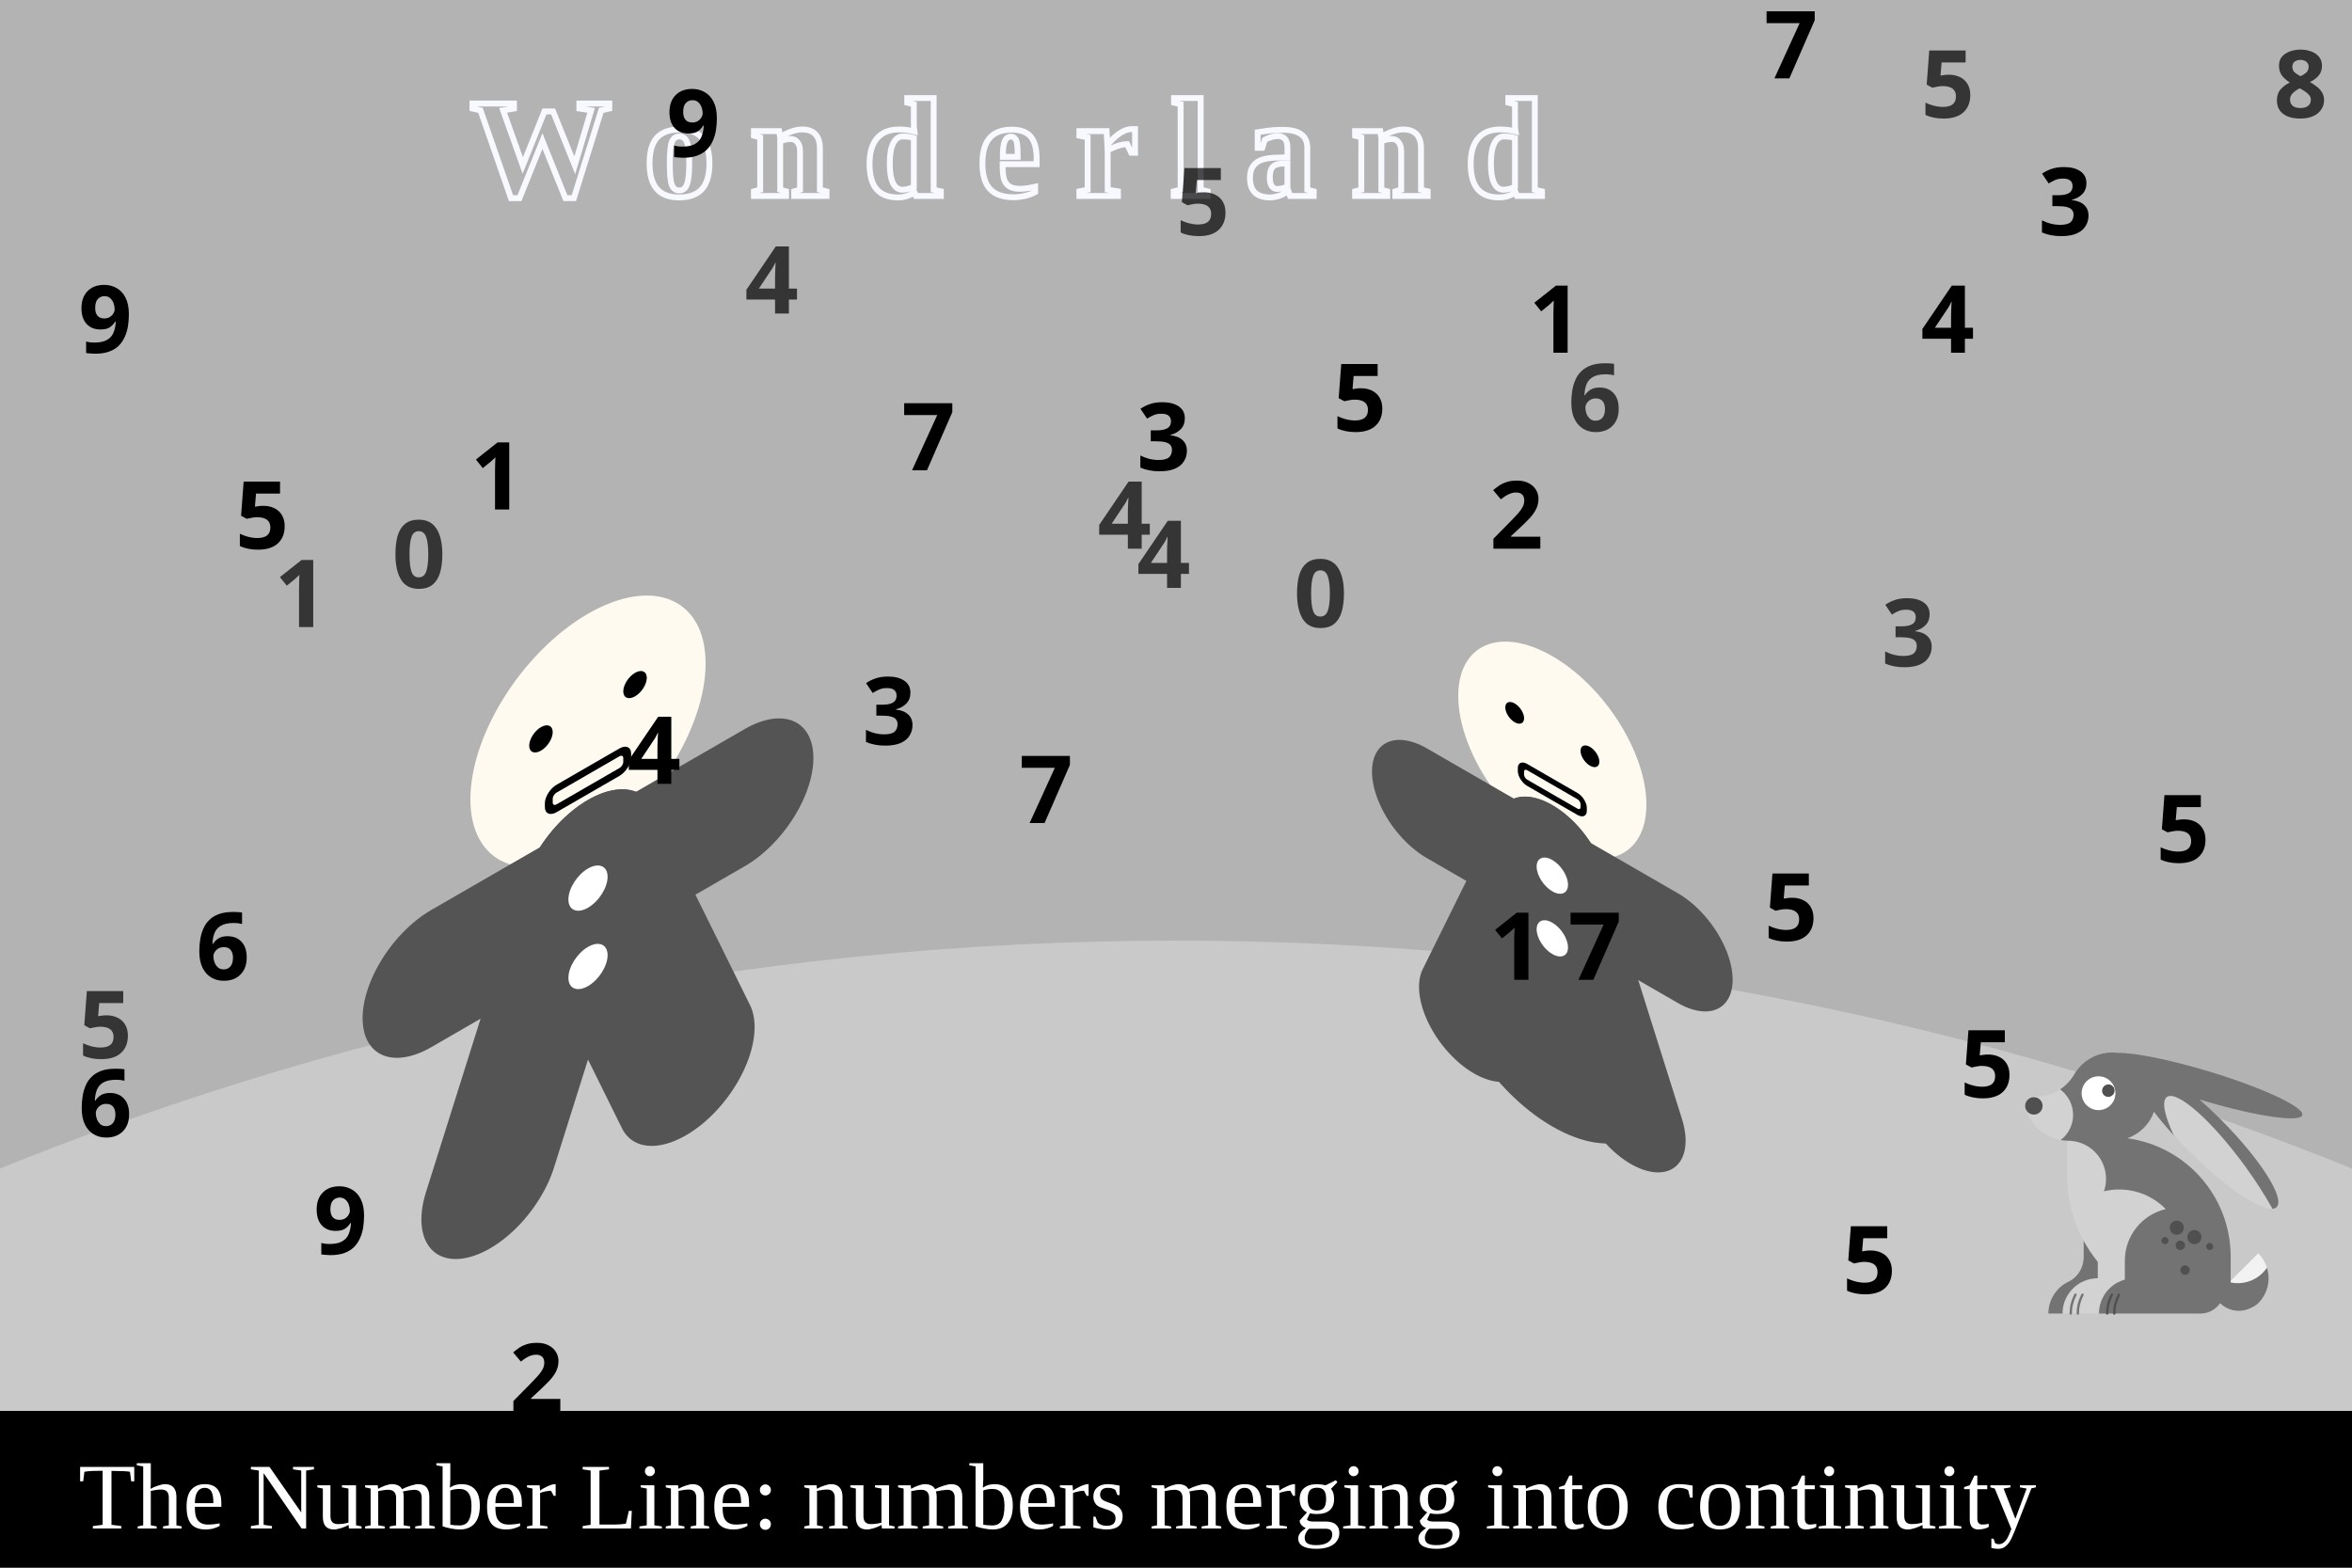
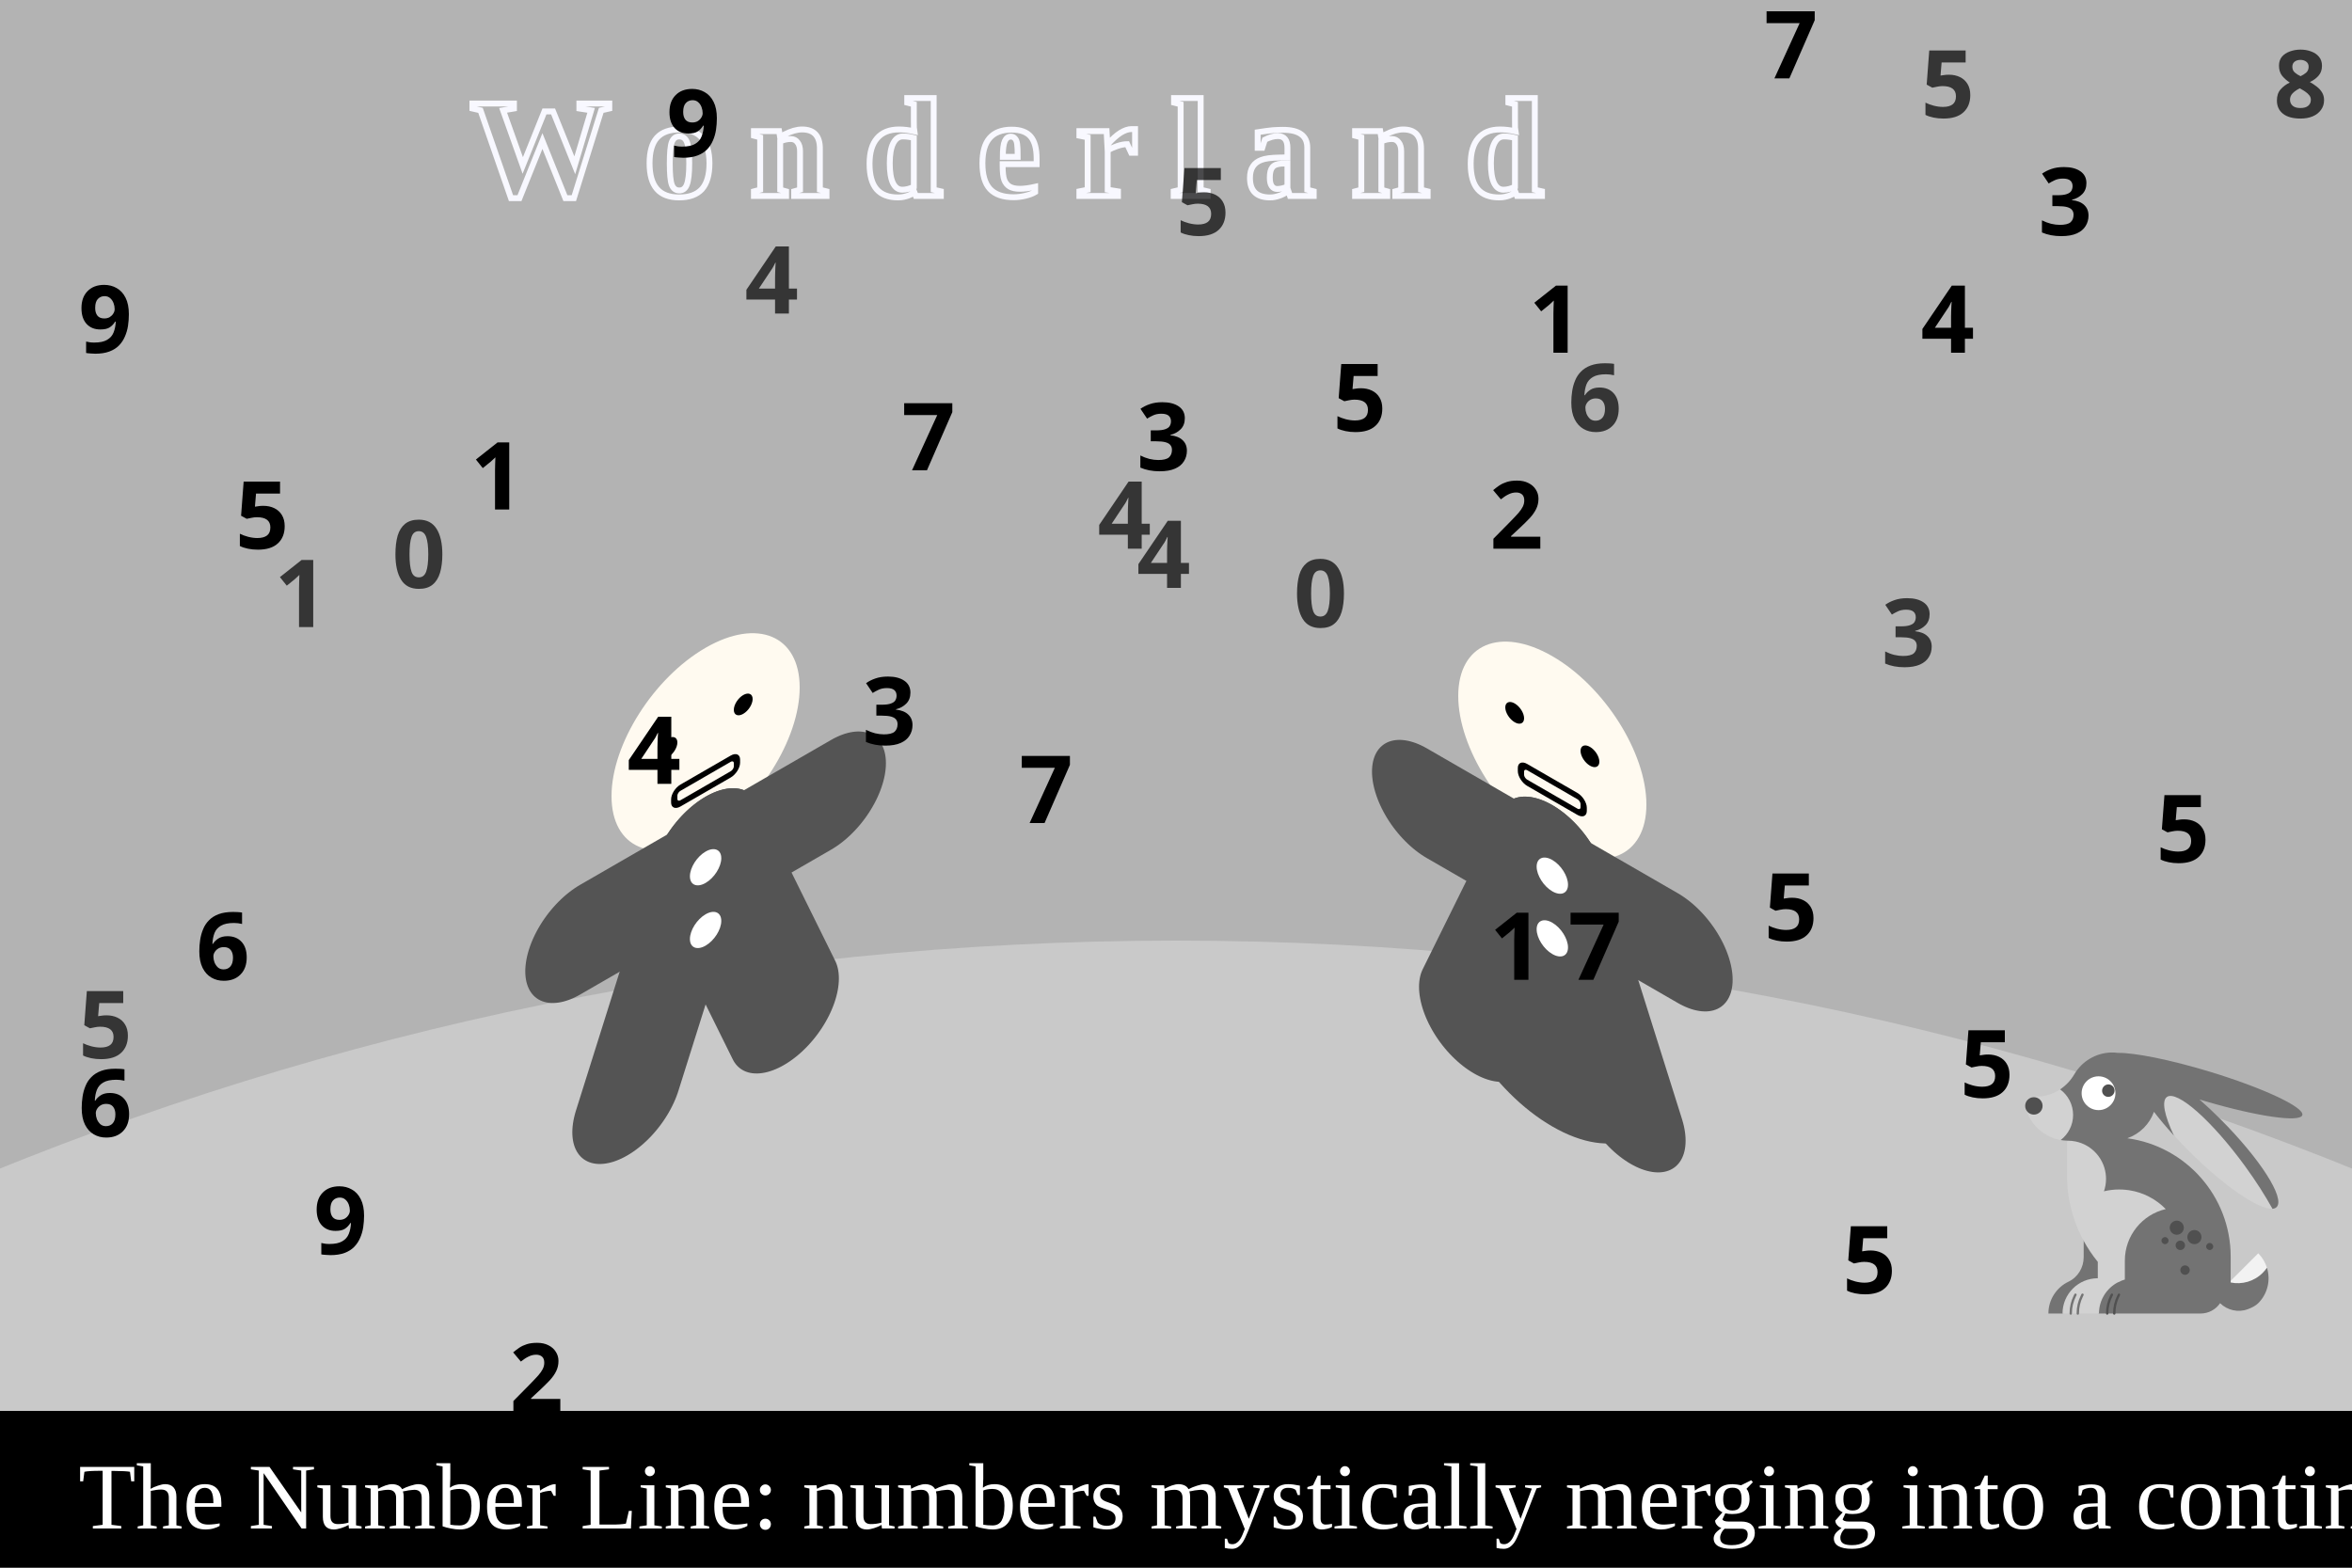
<svg xmlns="http://www.w3.org/2000/svg" width="300" height="200" viewBox="-150 -100 300 200" xml:space="preserve" overflow="hidden">
  <style>
        #n0, #n1, #n2, #n3, #n4, #n5, #n6, #n7, #n8, #n9 {
        font-family: sans-serif;
        font-size: 12px;
        font-weight: bold;
        fill: black;
        }

        #wonder {
        font-family: sans-serif
        font-size: 20px;
        font-weight: bold;
        fill: transparent;
        stroke: ghostwhite;
        stroke-width: 0.5;
        }

        .numbr {
        animation-name: pouring;
        animation-duration: inherit;
        animation-iteration-count: infinite;
        animation-timing-function: linear;
        }

        .numbr.transp {
        opacity: 0.7;
        }

        .numbr.slow {
        animation-duration: 5s;
        }

        .numbr.fast {
        animation-duration: 3s;
        }

        .scroll {
        animation-name: scrolling;
        animation-duration: 5s;
        animation-iteration-count: infinite;
        animation-timing-function: linear;
        animation-direction: reverse;
        }

        @keyframes pouring {
            from {
                transform: translateY(-150px);
            }
            to {
                transform: translateY(200px);
            }
        }

        @keyframes scrolling {
            from {
-                 transform: translate(-350px, 0);
+                 transform: translate(-350px, 0px);
            }
            to {
-                 transform: translate(300px, 0);
+                 transform: translate(300px, 0px);
            }
        }        
    </style>
  <defs>
    <g id="mannikin">
      <circle class="head" cx="0" cy="-50" r="30" fill="floralwhite" />
      <circle class="eye" cx="-12" cy="-55" r="3" fill="black" />
      <circle class="eye" cx="12" cy="-55" r="3" fill="black" />
      <rect class="mouth" x="-10" y="-40" width="20" height="5" rx="2" fill="none" stroke="black" stroke-width="2px" />
      <line class="limb" x1="-40" y1="-10" x2="40" y2="-10" stroke="#545454" stroke-width="35px" stroke-linecap="round" />
      <line class="limb" x1="-25" y1="50" x2="0" y2="-15" stroke="#545454" stroke-width="35px" stroke-linecap="round" />
      <line class="limb" x1="25" y1="50" x2="0" y2="-15" stroke="#545454" stroke-width="35px" stroke-linecap="round" />
      <circle class="button" cx="0" cy="-10" r="5" fill="white" />
      <circle class="button" cx="0" cy="10" r="5" fill="white" />
    </g>
    <g id="wimmin">
      <circle class="head" cx="0" cy="-50" r="30" fill="floralwhite" />
      <circle class="eye" cx="-12" cy="-55" r="3" fill="black" />
      <circle class="eye" cx="12" cy="-55" r="3" fill="black" />
      <rect class="mouth" x="-10" y="-40" width="20" height="5" rx="2" fill="none" stroke="black" stroke-width="2px" />
      <line class="limb" x1="-40" y1="-10" x2="40" y2="-10" stroke="#545454" stroke-width="35px" stroke-linecap="round" />
      <line class="limb" x1="-25" y1="50" x2="0" y2="-15" stroke="#545454" stroke-width="35px" stroke-linecap="round" />
      <line class="limb" x1="25" y1="50" x2="0" y2="-15" stroke="#545454" stroke-width="35px" stroke-linecap="round" />
      <circle cx="0" cy="35" r="35" fill="#545454" />
      <circle class="button" cx="0" cy="-10" r="5" fill="white" />
      <circle class="button" cx="0" cy="10" r="5" fill="white" />
    </g>
    <g id="rabbit" transform="translate(-400 -120)">
      <path d="M723.041 444.1C725.841 440.6 726.941 436.4 727.681 431.532 726.282 427.053 723.816 422.835 720.267 419.287L695.699 443.855C701.241 453.8 716.249 452.59 723.041 444.1Z" fill="#F2F2F2" />
      <path d="M551.801 279.86C545.906 283.773 538.96 286 531.62 286L529.975 286C529.676 286 529.383 286.018 529.095 286.052 527.016 286.3 524.397 289.597 523.674 292.367 523.074 294.667 523.441 298.634 523.661 299.215 528.304 311.447 539.092 320.658 552.295 322.946 561.574 321.8 568.774 309.97 568.774 301.267 568.775 292.34 562.108 279.666 551.801 279.86Z" fill="#D2D2D2" />
      <path d="M536.902 293.906C536.902 297.996 533.586 301.312 529.496 301.312 525.406 301.312 522.09 297.996 522.09 293.906 522.09 289.816 525.406 286.5 529.496 286.5 533.586 286.5 536.902 289.816 536.902 293.906Z" fill="#505050" />
      <path d="M678.372 264.625C644.953 254.516 615.299 248.669 600.886 248.808 599.197 248.592 597.476 248.48 595.726 248.503 582.128 248.682 570.276 256.097 563.843 267.072 560.79 272.282 556.651 276.641 551.801 279.86 558.492 284.756 562.841 292.662 562.841 301.589 562.841 310.285 558.713 318.013 552.313 322.932 552.315 322.94 552.315 322.941 552.317 322.95 554.062 323.251 555.85 323.425 557.669 323.476L557.669 323.517C561.441 329 573.041 348.6 573.041 355 573.041 358.692 571.841 366.361 571.841 366.361L571.841 422.544C571.841 431.366 566.948 439.604 558.98 443.39 548.847 448.205 541.841 458.535 541.841 470.501L553.85 470.501C553.85 470.501 558.141 468.401 569.441 468.401 580.741 468.401 584.841 470.501 584.841 470.501L671.201 470.501C677.859 470.501 684.086 467.212 687.841 461.714 694.115 467.839 703.385 469.878 711.579 466.756 714.962 465.466 718.176 463.805 720.267 461.714 728.429 453.552 730.898 441.859 727.687 431.553 727.679 431.552 727.677 431.552 727.669 431.55 726.622 433.092 725.421 434.56 724.054 435.927 716.662 443.319 706.372 446.045 696.841 444.108L696.841 425.5 696.841 422.153C696.841 370.684 658.589 328.157 608.964 321.433 619.496 317.754 627.852 309.446 631.598 298.947 636.415 305.219 641.974 311.864 648.154 318.671 663.6 325.8 687.661 336.086 698.2 349.2 721.933 378.733 731.991 381.46 732.342 381.429 733.834 381.297 735.03 380.833 735.882 379.981 743.35 372.512 721.944 338.997 688.068 305.123 682.077 299.132 676.101 293.541 670.275 288.421 670.55 288.505 673.76 289.474 675.081 289.864 719.177 302.874 755.809 308.212 757.76 301.765 759.769 295.123 724.226 278.496 678.372 264.625Z" fill="#737373" />
      <path d="M601.203 443.809C601.24 443.839 601.279 443.867 601.317 443.896 602.981 442.941 604.807 442.149 606.842 441.587L606.842 425.5C606.842 404.16 621.697 386.29 641.63 381.664 633.479 373.313 622.707 367.533 610.642 365.658 610.639 365.658 610.637 365.657 610.634 365.657 609.851 365.535 606.358 365.017 601.901 365.006 597.487 364.995 593.195 365.552 589.083 366.545 590.217 363.237 590.842 359.693 590.842 356.001 590.842 355.44 590.828 354.882 590.8 354.329 590.042 339.373 579.173 327.084 564.892 324.162 562.776 323.729 560.586 323.502 558.342 323.502 558.335 323.502 558.329 323.502 558.322 323.502 558.104 323.503 557.889 323.514 557.672 323.518L557.672 352.986C557.672 363.276 559.012 373.256 561.517 382.756 561.992 384.576 562.512 386.371 563.077 388.156 567.555 402.319 574.672 415.308 583.842 426.556L583.842 440.5C567.273 440.5 553.842 453.931 553.842 470.5 553.842 470.5 584.522 470.5 584.843 470.5 584.852 458.86 591.505 448.772 601.203 443.809Z" fill="#D2D2D2" />
      <path d="M560.841 471.5C560.289 471.5 559.841 471.052 559.841 470.5L559.841 470.244C559.841 465.023 561.075 459.796 563.409 455.127L563.946 454.053C564.193 453.559 564.794 453.358 565.288 453.606 565.782 453.853 565.982 454.454 565.735 454.948L565.198 456.022C563.002 460.415 561.841 465.333 561.841 470.245L561.841 470.501C561.841 471.052 561.394 471.5 560.841 471.5Z" fill="#737373" />
      <path d="M566.841 471.5C566.289 471.5 565.841 471.052 565.841 470.5L565.841 470.244C565.841 465.023 567.075 459.796 569.409 455.127L569.946 454.053C570.193 453.559 570.795 453.358 571.288 453.606 571.782 453.853 571.982 454.454 571.735 454.948L571.198 456.022C569.002 460.415 567.841 465.333 567.841 470.245L567.841 470.501C567.841 471.052 567.394 471.5 566.841 471.5Z" fill="#737373" />
      <path d="M591.841 471.5C591.289 471.5 590.841 471.052 590.841 470.5L590.841 470.244C590.841 465.023 592.075 459.796 594.409 455.127L594.946 454.053C595.193 453.559 595.795 453.358 596.288 453.606 596.782 453.853 596.982 454.454 596.735 454.948L596.198 456.022C594.002 460.415 592.841 465.333 592.841 470.245L592.841 470.501C592.841 471.052 592.394 471.5 591.841 471.5Z" fill="#505050" />
      <path d="M597.841 471.5C597.289 471.5 596.841 471.052 596.841 470.5L596.841 470.244C596.841 465.023 598.075 459.796 600.409 455.127L600.946 454.053C601.193 453.559 601.794 453.358 602.288 453.606 602.782 453.853 602.982 454.454 602.735 454.948L602.198 456.022C600.002 460.415 598.841 465.333 598.841 470.245L598.841 470.501C598.841 471.052 598.394 471.5 597.841 471.5Z" fill="#505050" />
      <path d="M598.841 283.125C598.841 291.064 592.405 297.5 584.466 297.5 576.527 297.5 570.091 291.064 570.091 283.125 570.091 275.186 576.527 268.75 584.466 268.75 592.405 268.75 598.841 275.186 598.841 283.125Z" fill="#FFFFFF" />
      <path d="M596.583 277.172C598.633 279.235 598.6 282.592 596.508 284.671 594.417 286.75 591.059 286.763 589.009 284.7 586.958 282.637 586.992 279.28 589.083 277.201 591.175 275.122 594.532 275.109 596.583 277.172Z" fill="#505050" />
      <path d="M642.578 286.347C637.943 289.722 640.524 302.005 648.362 318.724 652.39 323.159 656.675 327.66 661.183 332.167 691.066 362.05 720.666 382.225 732.355 381.439 732.364 381.438 732.367 381.432 732.363 381.424 726.196 370.244 718.301 357.851 709.098 345.212 680.898 306.485 651.117 280.13 642.578 286.347Z" fill="#D2D2D2" />
      <path d="M657 397.5C657 400.814 654.314 403.5 651 403.5 647.686 403.5 645 400.814 645 397.5 645 394.186 647.686 391.5 651 391.5 654.314 391.5 657 394.186 657 397.5Z" fill="#505050" />
      <path d="M672 405.5C672 408.814 669.314 411.5 666 411.5 662.686 411.5 660 408.814 660 405.5 660 402.186 662.686 399.5 666 399.5 669.314 399.5 672 402.186 672 405.5Z" fill="#505050" />
      <path d="M644 408.5C644 410.157 642.657 411.5 641 411.5 639.343 411.5 638 410.157 638 408.5 638 406.843 639.343 405.5 641 405.5 642.657 405.5 644 406.843 644 408.5Z" fill="#505050" />
      <path d="M682 413.5C682 415.157 680.657 416.5 679 416.5 677.343 416.5 676 415.157 676 413.5 676 411.843 677.343 410.5 679 410.5 680.657 410.5 682 411.843 682 413.5Z" fill="#505050" />
      <path d="M658 412.5C658 414.709 656.209 416.5 654 416.5 651.791 416.5 650 414.709 650 412.5 650 410.291 651.791 408.5 654 408.5 656.209 408.5 658 410.291 658 412.5Z" fill="#505050" />
      <path d="M662.029 433.569C662.029 435.778 660.238 437.569 658.029 437.569 655.82 437.569 654.029 435.778 654.029 433.569 654.029 431.36 655.82 429.569 658.029 429.569 660.238 429.569 662.029 431.36 662.029 433.569Z" fill="#505050" />
    </g>
    <text id="n0" x="0" y="0">0</text>
    <text id="n1" x="0" y="0">1</text>
    <text id="n2" x="0" y="0">2</text>
    <text id="n3" x="0" y="0">3</text>
    <text id="n4" x="0" y="0">4</text>
    <text id="n5" x="0" y="0">5</text>
    <text id="n6" x="0" y="0">6</text>
    <text id="n7" x="0" y="0">7</text>
    <text id="n8" x="0" y="0">8</text>
    <text id="n9" x="0" y="0">9</text>
    <text id="wonder" x="0" y="0">W o n d e r l a n d</text>
-     <text id="banner" x="0" y="0" fill="white">The Number Line: numbers merging into continuity</text>
+     <text id="banner" x="0" y="0" fill="white">The Number Line: numbers mystically merging into a continuum</text>
  </defs>
  <rect x="-150" y="-100" width="300" height="200" fill="#B3B3B3" />
  <circle cx="0" cy="420" r="400" fill="#C9C9C9" />
  <rect x="-150" y="80" width="300" height="20" fill="black" />
  <use href="#wonder" x="-60" y="-50" transform="scale(1.5)" />
-   <use href="#mannikin" x="-150" y="-50" transform="scale(0.5) skewY(150)" />
+   <use href="#mannikin" x="-150" y="-50" transform="scale(0.4) skewY(150)" />
  <use href="#wimmin" x="120" y="-30" transform="scale(0.4) skewY(30)" />
  <use href="#rabbit" x="600" y="100" transform="scale(0.15)" />
  <use href="#n9" x="-140" y="-55" class="numbr fast" />
  <use href="#n9" x="-110" y="60" class="numbr slow" />
  <use href="#n6" x="-125" y="25" class="numbr slow" />
  <use href="#n1" x="40" y="25" class="numbr slow" />
  <use href="#n1" x="15" y="90" class="numbr slow" />
  <use href="#n9" x="-65" y="-80" class="numbr fast" />
  <use href="#n5" x="100" y="40" class="numbr fast" />
  <use href="#n3" x="0" y="90" class="numbr fast transp" />
  <use href="#n5" x="125" y="10" class="numbr slow" />
  <use href="#n1" x="45" y="-55" class="numbr slow" />
  <use href="#n6" x="-140" y="45" class="numbr slow" />
  <use href="#n5" x="75" y="20" class="numbr slow" />
  <use href="#n6" x="50" y="-45" class="numbr slow transp" />
  <use href="#n5" x="0" y="-70" class="numbr fast transp" />
  <use href="#n4" x="-5" y="-25" class="numbr slow transp" />
  <use href="#n3" x="-40" y="-5" class="numbr slow" />
  <use href="#n9" x="120" y="90" class="numbr slow" />
  <use href="#n3" x="-5" y="-40" class="numbr slow" />
  <use href="#n1" x="-115" y="-20" class="numbr slow transp" />
  <use href="#n7" x="-20" y="5" class="numbr fast" />
  <use href="#n7" x="-35" y="-40" class="numbr slow" />
  <use href="#n3" x="90" y="-15" class="numbr slow transp" />
  <use href="#n4" x="-55" y="-60" class="numbr slow transp" />
  <use href="#n7" x="50" y="25" class="numbr slow" />
  <use href="#n5" x="20" y="-45" class="numbr slow" />
  <use href="#n0" x="-100" y="-25" class="numbr slow transp" />
  <use href="#n8" x="140" y="-85" class="numbr slow transp" />
  <use href="#n5" x="85" y="65" class="numbr fast" />
  <use href="#n2" x="-85" y="80" class="numbr slow" />
  <use href="#n4" x="-10" y="-30" class="numbr slow transp" />
  <use href="#n5" x="-140" y="35" class="numbr fast transp" />
  <use href="#n7" x="75" y="-90" class="numbr slow" />
  <use href="#n3" x="110" y="-70" class="numbr fast" />
  <use href="#n5" x="95" y="-85" class="numbr slow transp" />
  <use href="#n4" x="95" y="-55" class="numbr slow" />
  <use href="#n5" x="-120" y="-30" class="numbr slow" />
  <use href="#n2" x="40" y="-30" class="numbr fast" />
  <use href="#n1" x="-90" y="-35" class="numbr fast" />
  <use href="#n0" x="15" y="-20" class="numbr slow transp" />
  <use href="#n4" x="-70" y="0" class="numbr slow" />
  <use href="#banner" x="-140" y="95" class="scroll" />
</svg>
